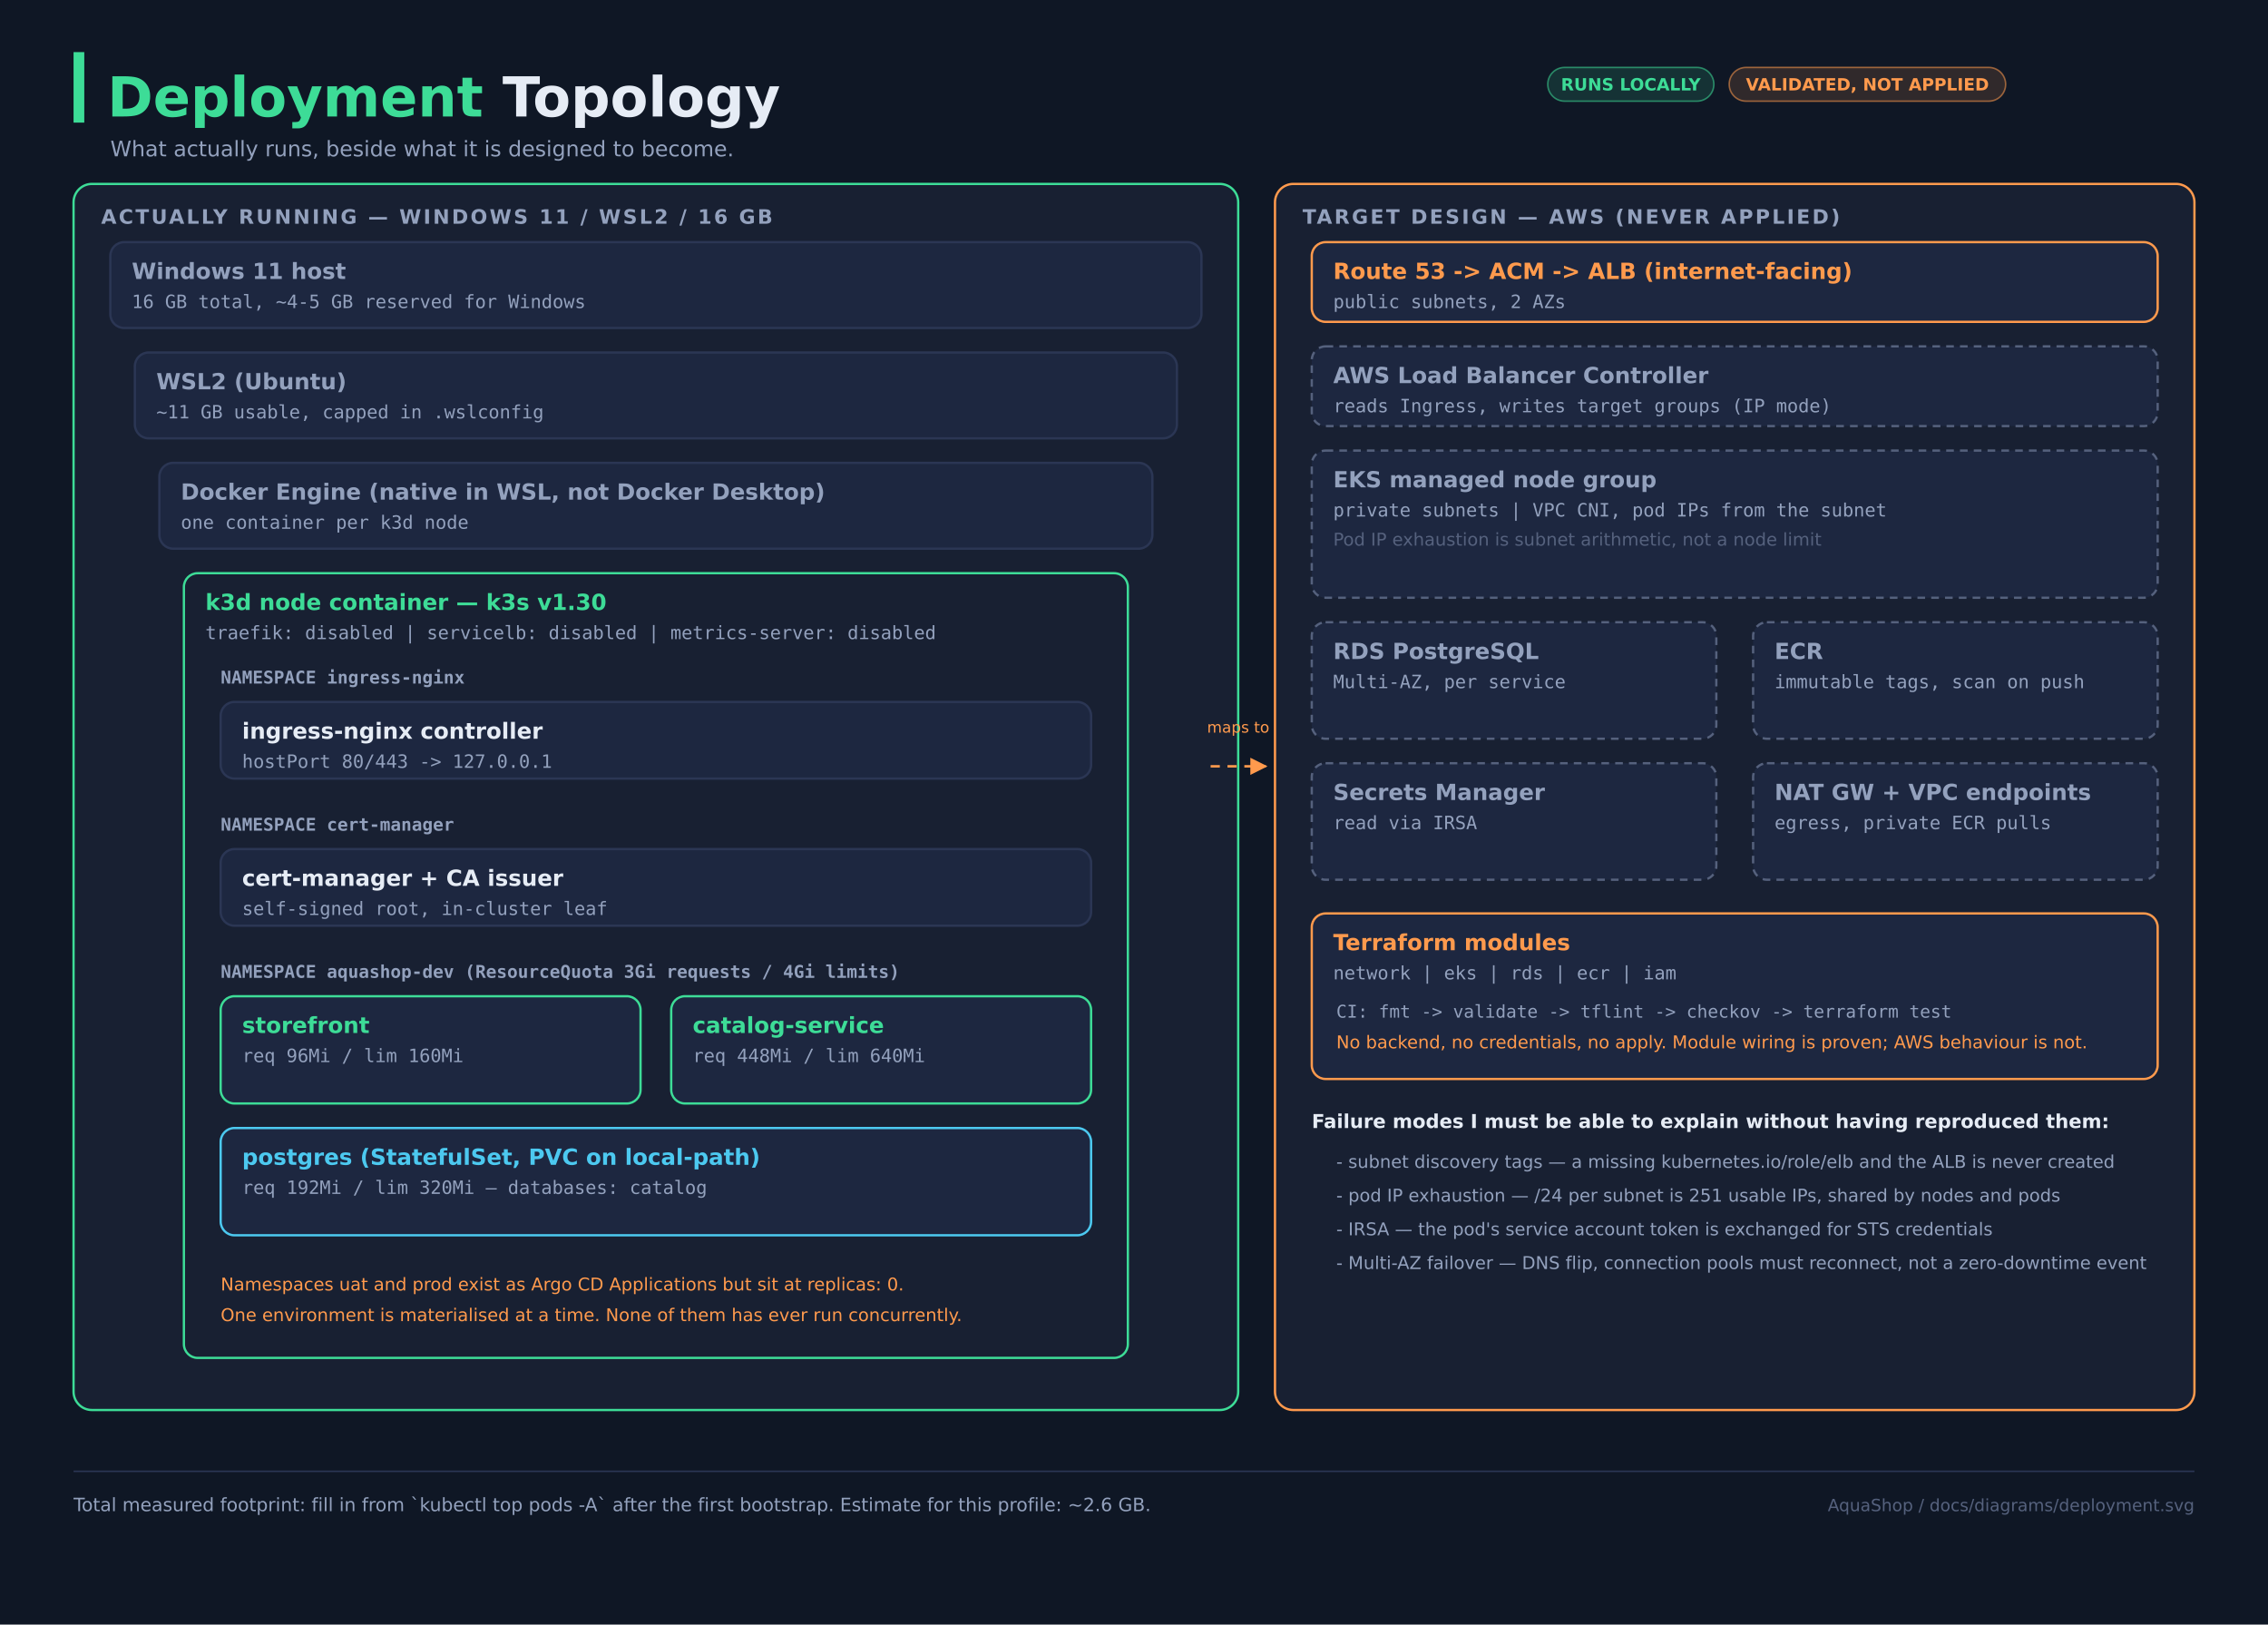
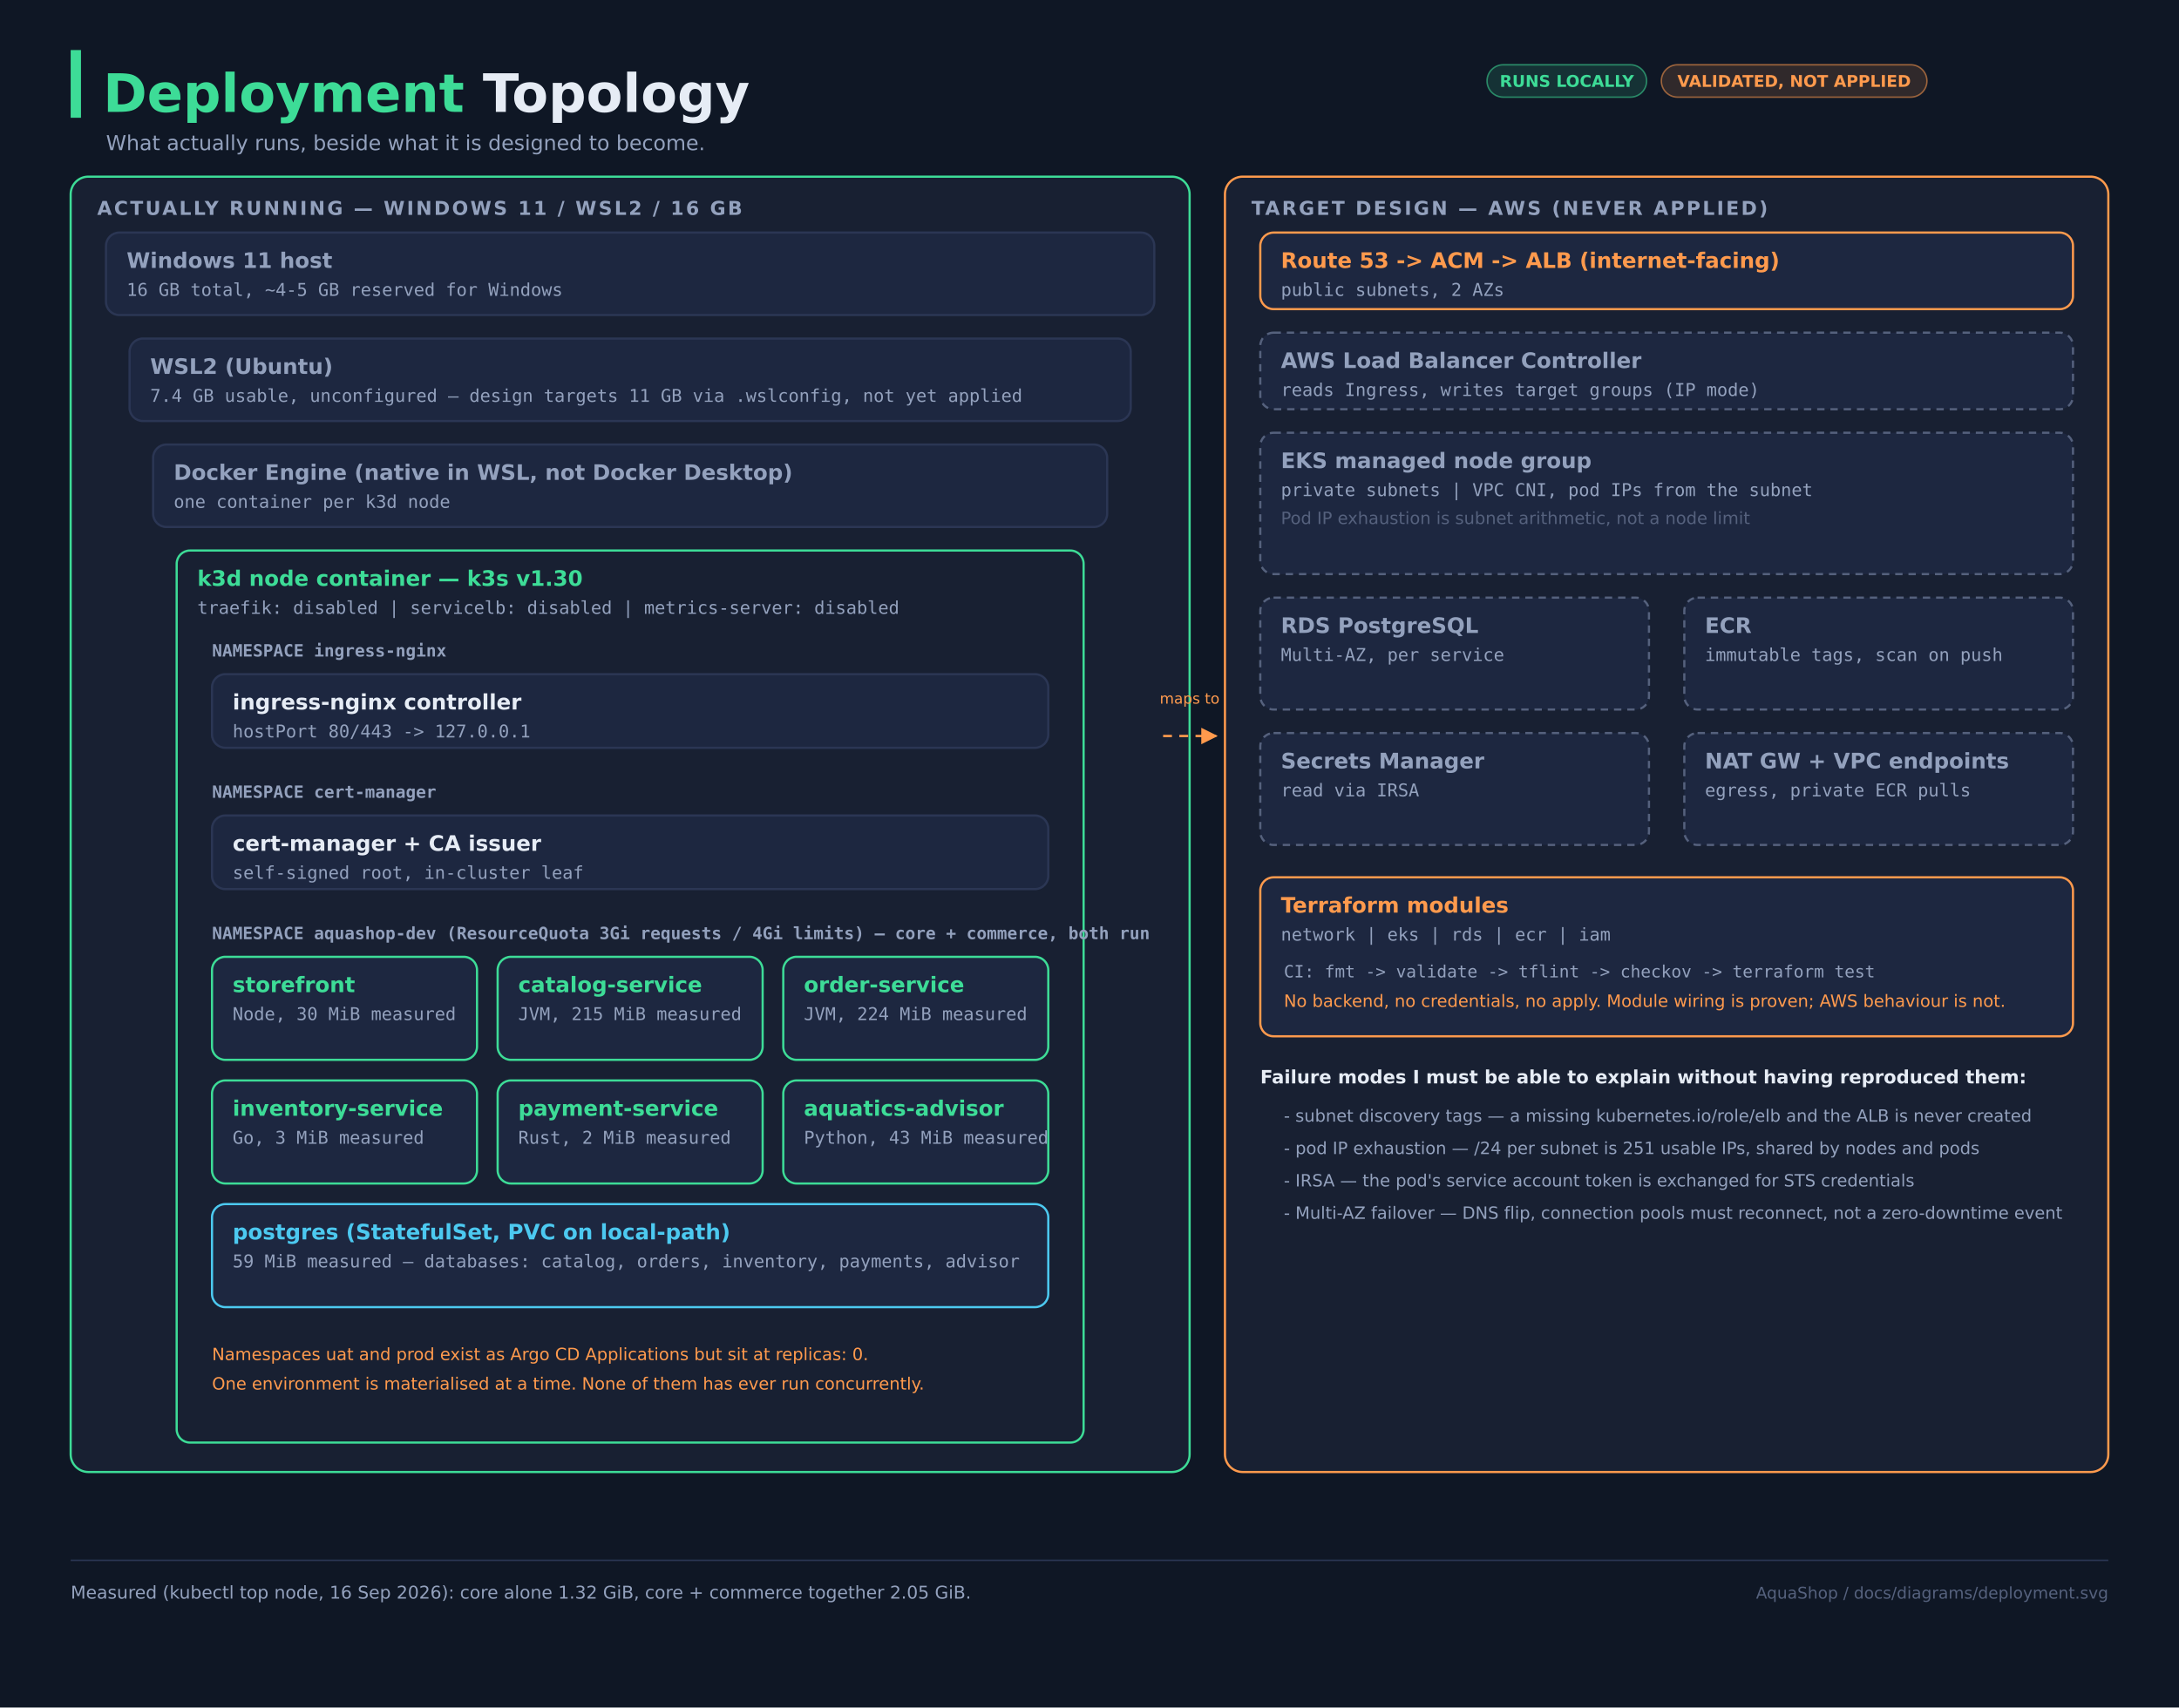
- <svg xmlns="http://www.w3.org/2000/svg" width="1480" height="1060" viewBox="0 0 1480 1060" font-family="DejaVu Sans, Segoe UI, sans-serif" role="img" aria-label="AquaShop deployment topology">
+ <svg xmlns="http://www.w3.org/2000/svg" width="1480" height="1160" viewBox="0 0 1480 1160" font-family="DejaVu Sans, Segoe UI, sans-serif" role="img" aria-label="AquaShop deployment topology">
  <defs>
    <marker id="arrow" viewBox="0 0 10 10" refX="9" refY="5" markerWidth="7" markerHeight="7" orient="auto-start-end">
      <path d="M0,0 L10,5 L0,10 z" fill="#93a1bd" />
    </marker>
    <marker id="arrowT" viewBox="0 0 10 10" refX="9" refY="5" markerWidth="7" markerHeight="7" orient="auto-start-end">
      <path d="M0,0 L10,5 L0,10 z" fill="#3ddc97" />
    </marker>
    <marker id="arrowO" viewBox="0 0 10 10" refX="9" refY="5" markerWidth="7" markerHeight="7" orient="auto-start-end">
      <path d="M0,0 L10,5 L0,10 z" fill="#ff9a4d" />
    </marker>
  </defs>
-   <rect width="1480" height="1060" fill="#0f1725" />
+   <rect width="1480" height="1160" fill="#0f1725" />
  <rect x="48" y="34" width="7" height="46" fill="#3ddc97" />
  <text x="70" y="76" font-size="36" font-weight="700" fill="#e6ecf5">
    <tspan fill="#3ddc97">Deployment</tspan> Topology</text>
  <text x="72" y="102" font-size="14" fill="#93a1bd">What actually runs, beside what it is designed to become.</text>
  <rect x="1010" y="44" width="108.4" height="22" rx="11" fill="#3ddc97" opacity="0.14" />
  <rect x="1010" y="44" width="108.4" height="22" rx="11" fill="none" stroke="#3ddc97" opacity="0.55" />
  <text x="1064.2" y="59" font-size="11" text-anchor="middle" fill="#3ddc97" font-weight="600">RUNS LOCALLY</text>
  <rect x="1128.4" y="44" width="180.4" height="22" rx="11" fill="#ff9a4d" opacity="0.14" />
  <rect x="1128.4" y="44" width="180.4" height="22" rx="11" fill="none" stroke="#ff9a4d" opacity="0.55" />
  <text x="1218.6" y="59" font-size="11" text-anchor="middle" fill="#ff9a4d" font-weight="600">VALIDATED, NOT APPLIED</text>
-   <rect x="48" y="120" width="760" height="800" rx="12" fill="#182032" stroke="#3ddc97" stroke-width="1.5" />
+   <rect x="48" y="120" width="760" height="880" rx="12" fill="#182032" stroke="#3ddc97" stroke-width="1.5" />
  <text x="66" y="146" font-size="13" font-weight="700" letter-spacing="1.4" fill="#93a1bd">ACTUALLY RUNNING — WINDOWS 11 / WSL2 / 16 GB</text>
  <rect x="72" y="158" width="712" height="56" rx="9" fill="#1d2740" stroke="#2b3654" stroke-width="1.5" />
  <text x="86" y="182" font-size="14.5" font-weight="700" fill="#93a1bd">Windows 11 host</text>
  <text x="86" y="201" font-size="12" font-family="DejaVu Sans Mono, ui-monospace, monospace" fill="#93a1bd">16 GB total, ~4-5 GB reserved for Windows</text>
  <rect x="88" y="230" width="680" height="56" rx="9" fill="#1d2740" stroke="#2b3654" stroke-width="1.5" />
  <text x="102" y="254" font-size="14.5" font-weight="700" fill="#93a1bd">WSL2 (Ubuntu)</text>
-   <text x="102" y="273" font-size="12" font-family="DejaVu Sans Mono, ui-monospace, monospace" fill="#93a1bd">~11 GB usable, capped in .wslconfig</text>
+   <text x="102" y="273" font-size="12" font-family="DejaVu Sans Mono, ui-monospace, monospace" fill="#93a1bd">7.4 GB usable, unconfigured — design targets 11 GB via .wslconfig, not yet applied</text>
  <rect x="104" y="302" width="648" height="56" rx="9" fill="#1d2740" stroke="#2b3654" stroke-width="1.5" />
  <text x="118" y="326" font-size="14.5" font-weight="700" fill="#93a1bd">Docker Engine (native in WSL, not Docker Desktop)</text>
  <text x="118" y="345" font-size="12" font-family="DejaVu Sans Mono, ui-monospace, monospace" fill="#93a1bd">one container per k3d node</text>
-   <rect x="120" y="374" width="616" height="512" rx="9" fill="#182032" stroke="#3ddc97" stroke-width="1.5" />
+   <rect x="120" y="374" width="616" height="606" rx="9" fill="#182032" stroke="#3ddc97" stroke-width="1.5" />
  <text x="134" y="398" font-size="14.5" font-weight="700" fill="#3ddc97">k3d node container — k3s v1.30</text>
  <text x="134" y="417" font-size="12" font-family="DejaVu Sans Mono, ui-monospace, monospace" fill="#93a1bd">traefik: disabled | servicelb: disabled | metrics-server: disabled</text>
  <text x="144" y="446" font-size="11.5" fill="#93a1bd" font-weight="700" text-anchor="start" font-family="DejaVu Sans Mono, ui-monospace, monospace">NAMESPACE  ingress-nginx</text>
  <rect x="144" y="458" width="568" height="50" rx="9" fill="#1d2740" stroke="#2b3654" stroke-width="1.5" />
  <text x="158" y="482" font-size="14.5" font-weight="700" fill="#e6ecf5">ingress-nginx controller</text>
  <text x="158" y="501" font-size="12" font-family="DejaVu Sans Mono, ui-monospace, monospace" fill="#93a1bd">hostPort 80/443 -&gt; 127.0.0.1</text>
  <text x="144" y="542" font-size="11.5" fill="#93a1bd" font-weight="700" text-anchor="start" font-family="DejaVu Sans Mono, ui-monospace, monospace">NAMESPACE  cert-manager</text>
  <rect x="144" y="554" width="568" height="50" rx="9" fill="#1d2740" stroke="#2b3654" stroke-width="1.5" />
  <text x="158" y="578" font-size="14.5" font-weight="700" fill="#e6ecf5">cert-manager + CA issuer</text>
  <text x="158" y="597" font-size="12" font-family="DejaVu Sans Mono, ui-monospace, monospace" fill="#93a1bd">self-signed root, in-cluster leaf</text>
-   <text x="144" y="638" font-size="11.5" fill="#93a1bd" font-weight="700" text-anchor="start" font-family="DejaVu Sans Mono, ui-monospace, monospace">NAMESPACE  aquashop-dev   (ResourceQuota 3Gi requests / 4Gi limits)</text>
-   <rect x="144" y="650" width="274" height="70" rx="9" fill="#1d2740" stroke="#3ddc97" stroke-width="1.5" />
+   <text x="144" y="638" font-size="11.5" fill="#93a1bd" font-weight="700" text-anchor="start" font-family="DejaVu Sans Mono, ui-monospace, monospace">NAMESPACE  aquashop-dev   (ResourceQuota 3Gi requests / 4Gi limits) — core + commerce, both run</text>
+   <rect x="144" y="650" width="180" height="70" rx="9" fill="#1d2740" stroke="#3ddc97" stroke-width="1.5" />
  <text x="158" y="674" font-size="14.5" font-weight="700" fill="#3ddc97">storefront</text>
-   <text x="158" y="693" font-size="12" font-family="DejaVu Sans Mono, ui-monospace, monospace" fill="#93a1bd">req 96Mi / lim 160Mi</text>
-   <rect x="438" y="650" width="274" height="70" rx="9" fill="#1d2740" stroke="#3ddc97" stroke-width="1.5" />
-   <text x="452" y="674" font-size="14.5" font-weight="700" fill="#3ddc97">catalog-service</text>
-   <text x="452" y="693" font-size="12" font-family="DejaVu Sans Mono, ui-monospace, monospace" fill="#93a1bd">req 448Mi / lim 640Mi</text>
-   <rect x="144" y="736" width="568" height="70" rx="9" fill="#1d2740" stroke="#4cc9f0" stroke-width="1.5" />
-   <text x="158" y="760" font-size="14.5" font-weight="700" fill="#4cc9f0">postgres (StatefulSet, PVC on local-path)</text>
-   <text x="158" y="779" font-size="12" font-family="DejaVu Sans Mono, ui-monospace, monospace" fill="#93a1bd">req 192Mi / lim 320Mi — databases: catalog</text>
-   <text x="144" y="842" font-size="11.5" fill="#ff9a4d" font-weight="400" text-anchor="start">Namespaces uat and prod exist as Argo CD Applications but sit at replicas: 0.</text>
-   <text x="144" y="862" font-size="11.5" fill="#ff9a4d" font-weight="400" text-anchor="start">One environment is materialised at a time. None of them has ever run concurrently.</text>
-   <rect x="832" y="120" width="600" height="800" rx="12" fill="#182032" stroke="#ff9a4d" stroke-width="1.5" />
+   <text x="158" y="693" font-size="12" font-family="DejaVu Sans Mono, ui-monospace, monospace" fill="#93a1bd">Node, 30 MiB measured</text>
+   <rect x="338" y="650" width="180" height="70" rx="9" fill="#1d2740" stroke="#3ddc97" stroke-width="1.5" />
+   <text x="352" y="674" font-size="14.5" font-weight="700" fill="#3ddc97">catalog-service</text>
+   <text x="352" y="693" font-size="12" font-family="DejaVu Sans Mono, ui-monospace, monospace" fill="#93a1bd">JVM, 215 MiB measured</text>
+   <rect x="532" y="650" width="180" height="70" rx="9" fill="#1d2740" stroke="#3ddc97" stroke-width="1.5" />
+   <text x="546" y="674" font-size="14.5" font-weight="700" fill="#3ddc97">order-service</text>
+   <text x="546" y="693" font-size="12" font-family="DejaVu Sans Mono, ui-monospace, monospace" fill="#93a1bd">JVM, 224 MiB measured</text>
+   <rect x="144" y="734" width="180" height="70" rx="9" fill="#1d2740" stroke="#3ddc97" stroke-width="1.5" />
+   <text x="158" y="758" font-size="14.5" font-weight="700" fill="#3ddc97">inventory-service</text>
+   <text x="158" y="777" font-size="12" font-family="DejaVu Sans Mono, ui-monospace, monospace" fill="#93a1bd">Go, 3 MiB measured</text>
+   <rect x="338" y="734" width="180" height="70" rx="9" fill="#1d2740" stroke="#3ddc97" stroke-width="1.5" />
+   <text x="352" y="758" font-size="14.5" font-weight="700" fill="#3ddc97">payment-service</text>
+   <text x="352" y="777" font-size="12" font-family="DejaVu Sans Mono, ui-monospace, monospace" fill="#93a1bd">Rust, 2 MiB measured</text>
+   <rect x="532" y="734" width="180" height="70" rx="9" fill="#1d2740" stroke="#3ddc97" stroke-width="1.5" />
+   <text x="546" y="758" font-size="14.5" font-weight="700" fill="#3ddc97">aquatics-advisor</text>
+   <text x="546" y="777" font-size="12" font-family="DejaVu Sans Mono, ui-monospace, monospace" fill="#93a1bd">Python, 43 MiB measured</text>
+   <rect x="144" y="818" width="568" height="70" rx="9" fill="#1d2740" stroke="#4cc9f0" stroke-width="1.5" />
+   <text x="158" y="842" font-size="14.5" font-weight="700" fill="#4cc9f0">postgres (StatefulSet, PVC on local-path)</text>
+   <text x="158" y="861" font-size="12" font-family="DejaVu Sans Mono, ui-monospace, monospace" fill="#93a1bd">59 MiB measured — databases: catalog, orders, inventory, payments, advisor</text>
+   <text x="144" y="924" font-size="11.5" fill="#ff9a4d" font-weight="400" text-anchor="start">Namespaces uat and prod exist as Argo CD Applications but sit at replicas: 0.</text>
+   <text x="144" y="944" font-size="11.5" fill="#ff9a4d" font-weight="400" text-anchor="start">One environment is materialised at a time. None of them has ever run concurrently.</text>
+   <rect x="832" y="120" width="600" height="880" rx="12" fill="#182032" stroke="#ff9a4d" stroke-width="1.5" />
  <text x="850" y="146" font-size="13" font-weight="700" letter-spacing="1.4" fill="#93a1bd">TARGET DESIGN — AWS (NEVER APPLIED)</text>
  <rect x="856" y="158" width="552" height="52" rx="9" fill="#1d2740" stroke="#ff9a4d" stroke-width="1.5" />
  <text x="870" y="182" font-size="14.5" font-weight="700" fill="#ff9a4d">Route 53  -&gt;  ACM  -&gt;  ALB (internet-facing)</text>
  <text x="870" y="201" font-size="12" font-family="DejaVu Sans Mono, ui-monospace, monospace" fill="#93a1bd">public subnets, 2 AZs</text>
  <rect x="856" y="226" width="552" height="52" rx="9" fill="#1d2740" stroke="#55617d" stroke-width="1.5" stroke-dasharray="5 4" />
  <text x="870" y="250" font-size="14.5" font-weight="700" fill="#93a1bd">AWS Load Balancer Controller</text>
  <text x="870" y="269" font-size="12" font-family="DejaVu Sans Mono, ui-monospace, monospace" fill="#93a1bd">reads Ingress, writes target groups (IP mode)</text>
  <rect x="856" y="294" width="552" height="96" rx="9" fill="#1d2740" stroke="#55617d" stroke-width="1.5" stroke-dasharray="5 4" />
  <text x="870" y="318" font-size="14.5" font-weight="700" fill="#93a1bd">EKS managed node group</text>
  <text x="870" y="337" font-size="12" font-family="DejaVu Sans Mono, ui-monospace, monospace" fill="#93a1bd">private subnets  |  VPC CNI, pod IPs from the subnet</text>
  <text x="870" y="356" font-size="11.5" fill="#55617d">Pod IP exhaustion is subnet arithmetic, not a node limit</text>
  <rect x="856" y="406" width="264" height="76" rx="9" fill="#1d2740" stroke="#55617d" stroke-width="1.5" stroke-dasharray="5 4" />
  <text x="870" y="430" font-size="14.5" font-weight="700" fill="#93a1bd">RDS PostgreSQL</text>
  <text x="870" y="449" font-size="12" font-family="DejaVu Sans Mono, ui-monospace, monospace" fill="#93a1bd">Multi-AZ, per service</text>
  <rect x="1144" y="406" width="264" height="76" rx="9" fill="#1d2740" stroke="#55617d" stroke-width="1.5" stroke-dasharray="5 4" />
  <text x="1158" y="430" font-size="14.5" font-weight="700" fill="#93a1bd">ECR</text>
  <text x="1158" y="449" font-size="12" font-family="DejaVu Sans Mono, ui-monospace, monospace" fill="#93a1bd">immutable tags, scan on push</text>
  <rect x="856" y="498" width="264" height="76" rx="9" fill="#1d2740" stroke="#55617d" stroke-width="1.5" stroke-dasharray="5 4" />
  <text x="870" y="522" font-size="14.5" font-weight="700" fill="#93a1bd">Secrets Manager</text>
  <text x="870" y="541" font-size="12" font-family="DejaVu Sans Mono, ui-monospace, monospace" fill="#93a1bd">read via IRSA</text>
  <rect x="1144" y="498" width="264" height="76" rx="9" fill="#1d2740" stroke="#55617d" stroke-width="1.5" stroke-dasharray="5 4" />
  <text x="1158" y="522" font-size="14.5" font-weight="700" fill="#93a1bd">NAT GW + VPC endpoints</text>
  <text x="1158" y="541" font-size="12" font-family="DejaVu Sans Mono, ui-monospace, monospace" fill="#93a1bd">egress, private ECR pulls</text>
  <rect x="856" y="596" width="552" height="108" rx="9" fill="#1d2740" stroke="#ff9a4d" stroke-width="1.5" />
  <text x="870" y="620" font-size="14.5" font-weight="700" fill="#ff9a4d">Terraform modules</text>
  <text x="870" y="639" font-size="12" font-family="DejaVu Sans Mono, ui-monospace, monospace" fill="#93a1bd">network | eks | rds | ecr | iam</text>
  <text x="872" y="664" font-size="11.5" fill="#93a1bd" font-weight="400" text-anchor="start" font-family="DejaVu Sans Mono, ui-monospace, monospace">CI: fmt -&gt; validate -&gt; tflint -&gt; checkov -&gt; terraform test</text>
  <text x="872" y="684" font-size="11.5" fill="#ff9a4d" font-weight="400" text-anchor="start">No backend, no credentials, no apply. Module wiring is proven; AWS behaviour is not.</text>
  <text x="856" y="736" font-size="12.5" fill="#e6ecf5" font-weight="700" text-anchor="start">Failure modes I must be able to explain without having reproduced them:</text>
  <text x="872" y="762" font-size="11.5" fill="#93a1bd" font-weight="400" text-anchor="start">- subnet discovery tags — a missing kubernetes.io/role/elb and the ALB is never created</text>
  <text x="872" y="784" font-size="11.5" fill="#93a1bd" font-weight="400" text-anchor="start">- pod IP exhaustion — /24 per subnet is 251 usable IPs, shared by nodes and pods</text>
  <text x="872" y="806" font-size="11.5" fill="#93a1bd" font-weight="400" text-anchor="start">- IRSA — the pod's service account token is exchanged for STS credentials</text>
  <text x="872" y="828" font-size="11.5" fill="#93a1bd" font-weight="400" text-anchor="start">- Multi-AZ failover — DNS flip, connection pools must reconnect, not a zero-downtime event</text>
  <line x1="790" y1="500" x2="826" y2="500" stroke="#ff9a4d" stroke-width="1.6" stroke-dasharray="6 5" marker-end="url(#arrowO)" />
  <text x="808" y="478" font-size="10" fill="#ff9a4d" font-weight="400" text-anchor="middle">maps to</text>
-   <line x1="48" y1="960" x2="1432" y2="960" stroke="#2b3654" />
-   <text x="48" y="986" font-size="12" fill="#93a1bd" font-weight="400" text-anchor="start">Total measured footprint: fill in from `kubectl top pods -A` after the first bootstrap. Estimate for this profile: ~2.6 GB.</text>
-   <text x="1432" y="986" font-size="11" fill="#55617d" font-weight="400" text-anchor="end">AquaShop  /  docs/diagrams/deployment.svg</text>
+   <line x1="48" y1="1060" x2="1432" y2="1060" stroke="#2b3654" />
+   <text x="48" y="1086" font-size="12" fill="#93a1bd" font-weight="400" text-anchor="start">Measured (kubectl top node, 16 Sep 2026): core alone 1.32 GiB, core + commerce together 2.05 GiB.</text>
+   <text x="1432" y="1086" font-size="11" fill="#55617d" font-weight="400" text-anchor="end">AquaShop  /  docs/diagrams/deployment.svg</text>
</svg>
